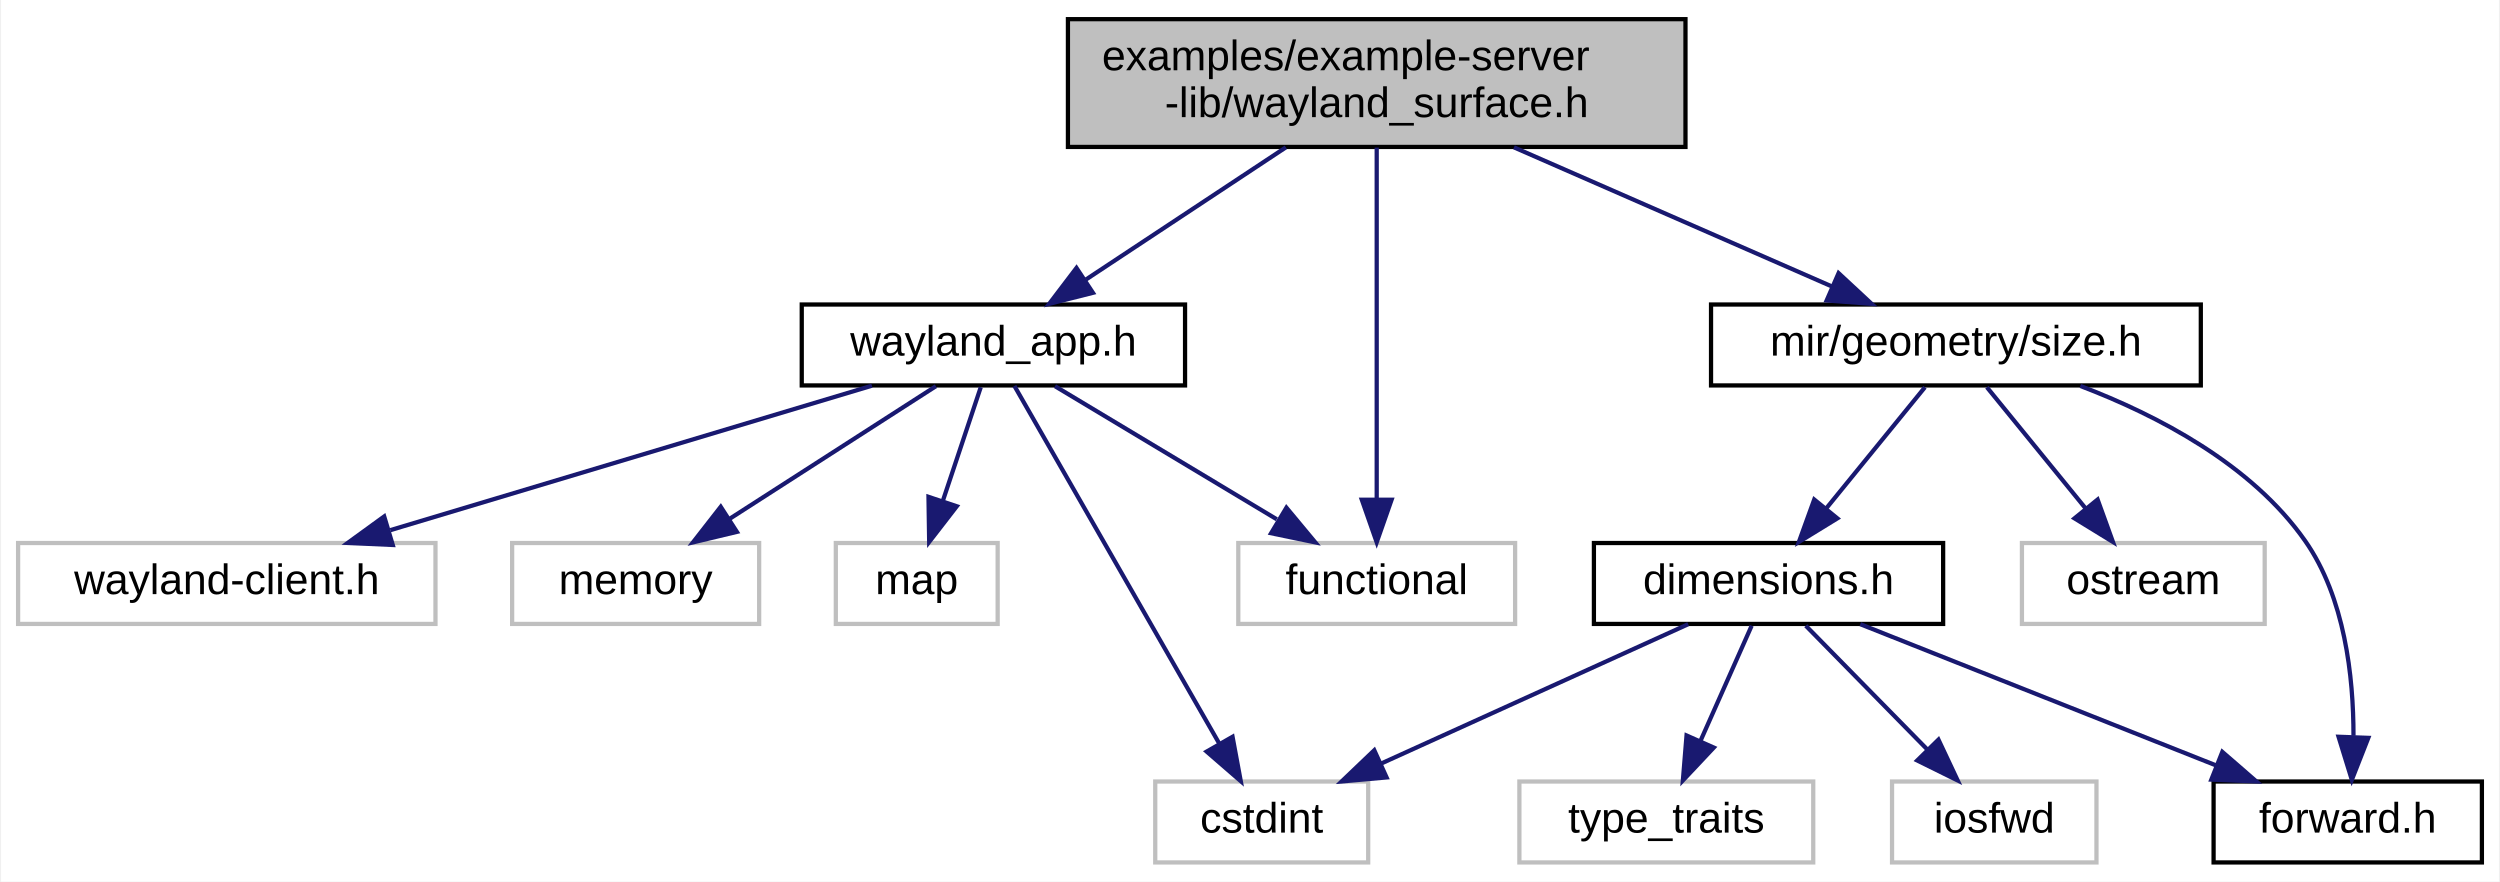
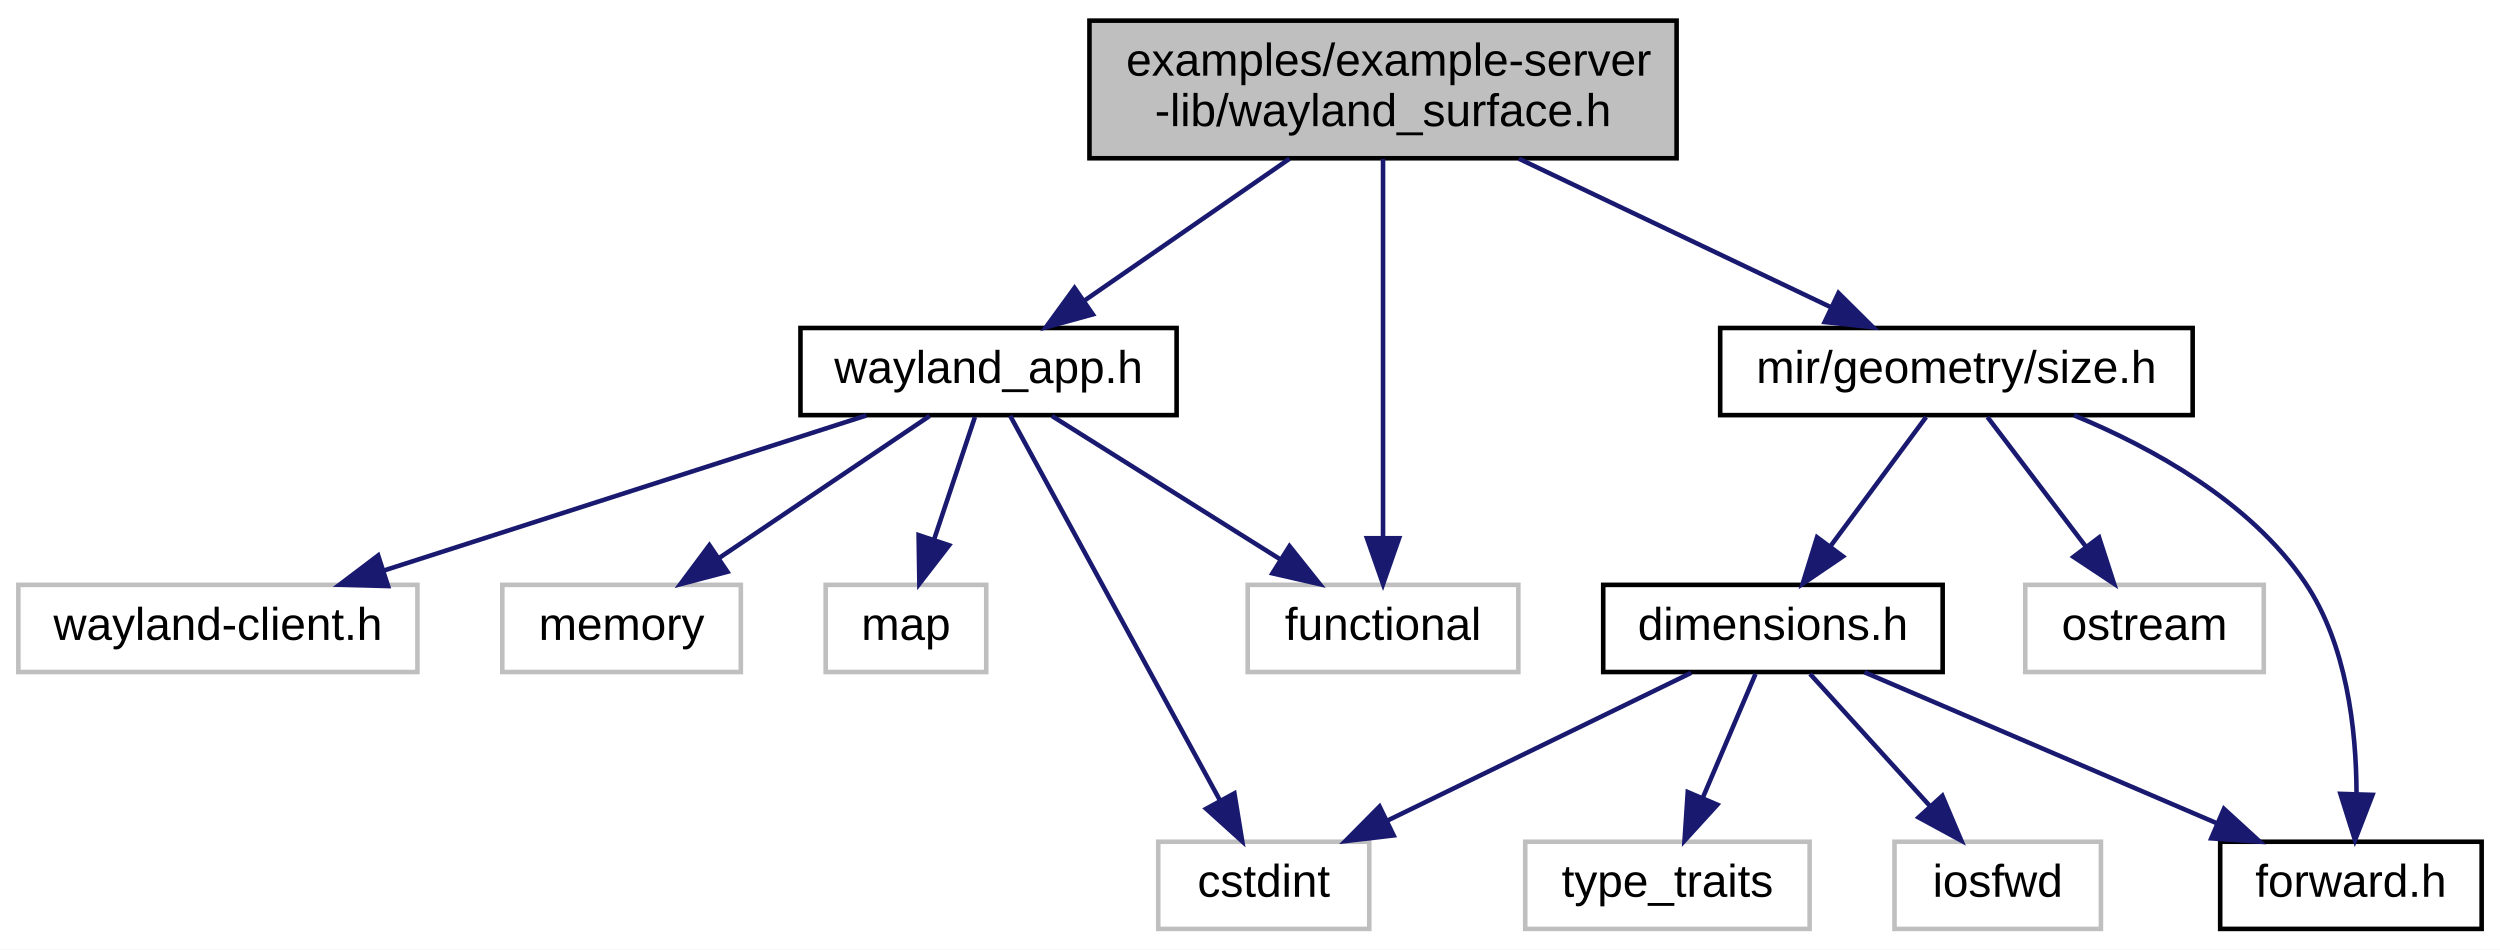
- <svg xmlns="http://www.w3.org/2000/svg" xmlns:xlink="http://www.w3.org/1999/xlink" width="587pt" height="207pt" viewBox="0.00 0.00 586.50 207.00">
+ <svg xmlns="http://www.w3.org/2000/svg" xmlns:xlink="http://www.w3.org/1999/xlink" width="545pt" height="207pt" viewBox="0.00 0.00 545.00 207.00">
  <g id="graph0" class="graph" transform="scale(1 1) rotate(0) translate(4 203)">
-     <polygon fill="white" stroke="transparent" points="-4,4 -4,-203 582.5,-203 582.5,4 -4,4" />
+     <polygon fill="white" stroke="transparent" points="-4,4 -4,-203 541,-203 541,4 -4,4" />
    <g id="node1" class="node">
      <g id="a_node1">
        <a xlink:title=" ">
-           <polygon fill="#bfbfbf" stroke="black" points="246.5,-168.5 246.5,-198.5 391.5,-198.5 391.5,-168.5 246.5,-168.5" />
-           <text text-anchor="start" x="254.5" y="-186.5" font-family="Arial" font-size="10.00">examples/example-server</text>
-           <text text-anchor="middle" x="319" y="-175.5" font-family="Arial" font-size="10.00">-lib/wayland_surface.h</text>
+           <polygon fill="#bfbfbf" stroke="black" points="233.5,-168.5 233.5,-198.5 361.5,-198.5 361.5,-168.5 233.5,-168.5" />
+           <text text-anchor="start" x="241.5" y="-186.5" font-family="Arial" font-size="10.00">examples/example-server</text>
+           <text text-anchor="middle" x="297.5" y="-175.5" font-family="Arial" font-size="10.00">-lib/wayland_surface.h</text>
        </a>
      </g>
    </g>
    <g id="node2" class="node">
      <g id="a_node2">
        <a xlink:href="wayland__app_8h.html" target="_top" xlink:title=" ">
-           <polygon fill="white" stroke="black" points="184,-112.5 184,-131.5 274,-131.5 274,-112.5 184,-112.5" />
-           <text text-anchor="middle" x="229" y="-119.5" font-family="Arial" font-size="10.00">wayland_app.h</text>
+           <polygon fill="white" stroke="black" points="170.5,-112.5 170.5,-131.5 252.5,-131.5 252.5,-112.5 170.5,-112.5" />
+           <text text-anchor="middle" x="211.5" y="-119.5" font-family="Arial" font-size="10.00">wayland_app.h</text>
        </a>
      </g>
    </g>
    <g id="edge1" class="edge">
-       <path fill="none" stroke="midnightblue" d="M297.67,-168.4C283.51,-159.04 264.99,-146.79 250.75,-137.38" />
-       <polygon fill="midnightblue" stroke="midnightblue" points="252.37,-134.25 242.1,-131.66 248.51,-140.09 252.37,-134.25" />
+       <path fill="none" stroke="midnightblue" d="M277.12,-168.4C263.59,-159.04 245.89,-146.79 232.28,-137.38" />
+       <polygon fill="midnightblue" stroke="midnightblue" points="234.23,-134.47 224.01,-131.66 230.25,-140.23 234.23,-134.47" />
    </g>
    <g id="node6" class="node">
      <g id="a_node6">
        <a xlink:title=" ">
-           <polygon fill="white" stroke="#bfbfbf" points="286.5,-56.5 286.5,-75.5 351.5,-75.5 351.5,-56.5 286.5,-56.5" />
-           <text text-anchor="middle" x="319" y="-63.5" font-family="Arial" font-size="10.00">functional</text>
+           <polygon fill="white" stroke="#bfbfbf" points="268,-56.5 268,-75.5 327,-75.5 327,-56.5 268,-56.5" />
+           <text text-anchor="middle" x="297.5" y="-63.5" font-family="Arial" font-size="10.00">functional</text>
        </a>
      </g>
    </g>
    <g id="edge15" class="edge">
-       <path fill="none" stroke="midnightblue" d="M319,-168.34C319,-147.62 319,-109.02 319,-85.9" />
-       <polygon fill="midnightblue" stroke="midnightblue" points="322.5,-85.67 319,-75.67 315.5,-85.67 322.5,-85.67" />
+       <path fill="none" stroke="midnightblue" d="M297.5,-168.34C297.5,-147.62 297.5,-109.02 297.5,-85.9" />
+       <polygon fill="midnightblue" stroke="midnightblue" points="301,-85.67 297.5,-75.67 294,-85.67 301,-85.67" />
    </g>
    <g id="node8" class="node">
      <g id="a_node8">
        <a xlink:href="size_8h.html" target="_top" xlink:title=" ">
-           <polygon fill="white" stroke="black" points="397.5,-112.5 397.5,-131.5 512.5,-131.5 512.5,-112.5 397.5,-112.5" />
-           <text text-anchor="middle" x="455" y="-119.5" font-family="Arial" font-size="10.00">mir/geometry/size.h</text>
+           <polygon fill="white" stroke="black" points="371,-112.5 371,-131.5 474,-131.5 474,-112.5 371,-112.5" />
+           <text text-anchor="middle" x="422.5" y="-119.5" font-family="Arial" font-size="10.00">mir/geometry/size.h</text>
        </a>
      </g>
    </g>
    <g id="edge7" class="edge">
-       <path fill="none" stroke="midnightblue" d="M351.23,-168.4C373.84,-158.51 403.84,-145.38 425.76,-135.79" />
-       <polygon fill="midnightblue" stroke="midnightblue" points="427.45,-138.87 435.21,-131.66 424.65,-132.46 427.45,-138.87" />
+       <path fill="none" stroke="midnightblue" d="M327.12,-168.4C347.72,-158.59 374.98,-145.62 395.08,-136.05" />
+       <polygon fill="midnightblue" stroke="midnightblue" points="396.79,-139.12 404.31,-131.66 393.78,-132.8 396.79,-139.12" />
    </g>
    <g id="node3" class="node">
      <g id="a_node3">
        <a xlink:title=" ">
-           <polygon fill="white" stroke="#bfbfbf" points="0,-56.5 0,-75.5 98,-75.5 98,-56.5 0,-56.5" />
-           <text text-anchor="middle" x="49" y="-63.5" font-family="Arial" font-size="10.00">wayland-client.h</text>
+           <polygon fill="white" stroke="#bfbfbf" points="0,-56.5 0,-75.5 87,-75.5 87,-56.5 0,-56.5" />
+           <text text-anchor="middle" x="43.5" y="-63.5" font-family="Arial" font-size="10.00">wayland-client.h</text>
        </a>
      </g>
    </g>
    <g id="edge2" class="edge">
-       <path fill="none" stroke="midnightblue" d="M200.48,-112.44C169.93,-103.28 121.29,-88.69 87.4,-78.52" />
-       <polygon fill="midnightblue" stroke="midnightblue" points="87.97,-75.04 77.39,-75.52 85.96,-81.74 87.97,-75.04" />
+       <path fill="none" stroke="midnightblue" d="M184.88,-112.44C156.49,-103.32 111.36,-88.81 79.75,-78.65" />
+       <polygon fill="midnightblue" stroke="midnightblue" points="80.59,-75.24 70,-75.52 78.44,-81.91 80.59,-75.24" />
    </g>
    <g id="node4" class="node">
      <g id="a_node4">
        <a xlink:title=" ">
-           <polygon fill="white" stroke="#bfbfbf" points="116,-56.5 116,-75.5 174,-75.5 174,-56.5 116,-56.5" />
-           <text text-anchor="middle" x="145" y="-63.5" font-family="Arial" font-size="10.00">memory</text>
+           <polygon fill="white" stroke="#bfbfbf" points="105.5,-56.5 105.5,-75.5 157.5,-75.5 157.5,-56.5 105.5,-56.5" />
+           <text text-anchor="middle" x="131.5" y="-63.5" font-family="Arial" font-size="10.00">memory</text>
        </a>
      </g>
    </g>
    <g id="edge3" class="edge">
-       <path fill="none" stroke="midnightblue" d="M215.5,-112.32C202.4,-103.9 182.29,-90.97 166.89,-81.07" />
-       <polygon fill="midnightblue" stroke="midnightblue" points="168.77,-78.12 158.46,-75.65 164.98,-84.01 168.77,-78.12" />
+       <path fill="none" stroke="midnightblue" d="M198.65,-112.32C186.28,-103.98 167.37,-91.21 152.76,-81.35" />
+       <polygon fill="midnightblue" stroke="midnightblue" points="154.57,-78.35 144.32,-75.65 150.65,-84.15 154.57,-78.35" />
    </g>
    <g id="node5" class="node">
      <g id="a_node5">
        <a xlink:title=" ">
-           <polygon fill="white" stroke="#bfbfbf" points="192,-56.5 192,-75.5 230,-75.5 230,-56.5 192,-56.5" />
-           <text text-anchor="middle" x="211" y="-63.5" font-family="Arial" font-size="10.00">map</text>
+           <polygon fill="white" stroke="#bfbfbf" points="176,-56.5 176,-75.5 211,-75.5 211,-56.5 176,-56.5" />
+           <text text-anchor="middle" x="193.5" y="-63.5" font-family="Arial" font-size="10.00">map</text>
        </a>
      </g>
    </g>
    <g id="edge4" class="edge">
-       <path fill="none" stroke="midnightblue" d="M226.03,-112.08C223.62,-104.85 220.14,-94.41 217.13,-85.4" />
-       <polygon fill="midnightblue" stroke="midnightblue" points="220.4,-84.13 213.92,-75.75 213.76,-86.34 220.4,-84.13" />
+       <path fill="none" stroke="midnightblue" d="M208.53,-112.08C206.12,-104.85 202.64,-94.41 199.63,-85.4" />
+       <polygon fill="midnightblue" stroke="midnightblue" points="202.9,-84.13 196.42,-75.75 196.26,-86.34 202.9,-84.13" />
    </g>
    <g id="edge5" class="edge">
-       <path fill="none" stroke="midnightblue" d="M243.46,-112.32C257.5,-103.9 279.05,-90.97 295.54,-81.07" />
-       <polygon fill="midnightblue" stroke="midnightblue" points="297.8,-83.8 304.58,-75.65 294.2,-77.8 297.8,-83.8" />
+       <path fill="none" stroke="midnightblue" d="M225.32,-112.32C238.73,-103.9 259.32,-90.97 275.09,-81.07" />
+       <polygon fill="midnightblue" stroke="midnightblue" points="277.11,-83.94 283.72,-75.65 273.39,-78.01 277.11,-83.94" />
    </g>
    <g id="node7" class="node">
      <g id="a_node7">
        <a xlink:title=" ">
-           <polygon fill="white" stroke="#bfbfbf" points="267,-0.5 267,-19.5 317,-19.5 317,-0.5 267,-0.5" />
-           <text text-anchor="middle" x="292" y="-7.5" font-family="Arial" font-size="10.00">cstdint</text>
+           <polygon fill="white" stroke="#bfbfbf" points="248.5,-0.5 248.5,-19.5 294.5,-19.5 294.5,-0.5 248.5,-0.5" />
+           <text text-anchor="middle" x="271.5" y="-7.5" font-family="Arial" font-size="10.00">cstdint</text>
        </a>
      </g>
    </g>
    <g id="edge6" class="edge">
-       <path fill="none" stroke="midnightblue" d="M233.94,-112.37C244.29,-94.3 268.42,-52.18 282.09,-28.31" />
-       <polygon fill="midnightblue" stroke="midnightblue" points="285.15,-30.01 287.08,-19.59 279.07,-26.53 285.15,-30.01" />
+       <path fill="none" stroke="midnightblue" d="M216.21,-112.37C226.02,-94.38 248.84,-52.55 261.89,-28.63" />
+       <polygon fill="midnightblue" stroke="midnightblue" points="265.1,-30.05 266.81,-19.59 258.95,-26.69 265.1,-30.05" />
    </g>
    <g id="node9" class="node">
      <g id="a_node9">
        <a xlink:href="forward_8h.html" target="_top" xlink:title=" ">
-           <polygon fill="white" stroke="black" points="515.5,-0.5 515.5,-19.5 578.5,-19.5 578.5,-0.5 515.5,-0.5" />
-           <text text-anchor="middle" x="547" y="-7.5" font-family="Arial" font-size="10.00">forward.h</text>
+           <polygon fill="white" stroke="black" points="480,-0.5 480,-19.5 537,-19.5 537,-0.5 480,-0.5" />
+           <text text-anchor="middle" x="508.5" y="-7.5" font-family="Arial" font-size="10.00">forward.h</text>
        </a>
      </g>
    </g>
    <g id="edge8" class="edge">
-       <path fill="none" stroke="midnightblue" d="M484.21,-112.38C502.31,-105.49 524.43,-93.96 537,-76 546.31,-62.7 548.36,-44.12 548.35,-30.23" />
-       <polygon fill="midnightblue" stroke="midnightblue" points="551.83,-29.75 547.96,-19.89 544.84,-30.01 551.83,-29.75" />
+       <path fill="none" stroke="midnightblue" d="M448.13,-112.46C465.18,-105.41 486.56,-93.66 498.5,-76 507.59,-62.55 509.67,-43.99 509.72,-30.14" />
+       <polygon fill="midnightblue" stroke="midnightblue" points="513.21,-29.72 509.39,-19.84 506.21,-29.94 513.21,-29.72" />
    </g>
    <g id="node10" class="node">
      <g id="a_node10">
        <a xlink:href="dimensions_8h.html" target="_top" xlink:title=" ">
-           <polygon fill="white" stroke="black" points="370,-56.5 370,-75.5 452,-75.5 452,-56.5 370,-56.5" />
-           <text text-anchor="middle" x="411" y="-63.5" font-family="Arial" font-size="10.00">dimensions.h</text>
+           <polygon fill="white" stroke="black" points="345.5,-56.5 345.5,-75.5 419.5,-75.5 419.5,-56.5 345.5,-56.5" />
+           <text text-anchor="middle" x="382.5" y="-63.5" font-family="Arial" font-size="10.00">dimensions.h</text>
        </a>
      </g>
    </g>
    <g id="edge9" class="edge">
-       <path fill="none" stroke="midnightblue" d="M447.73,-112.08C441.46,-104.38 432.21,-93.03 424.57,-83.65" />
-       <polygon fill="midnightblue" stroke="midnightblue" points="427.16,-81.29 418.13,-75.75 421.73,-85.71 427.16,-81.29" />
+       <path fill="none" stroke="midnightblue" d="M415.89,-112.08C410.24,-104.46 401.96,-93.26 395.05,-83.94" />
+       <polygon fill="midnightblue" stroke="midnightblue" points="397.75,-81.7 388.98,-75.75 392.12,-85.87 397.75,-81.7" />
    </g>
    <g id="node13" class="node">
      <g id="a_node13">
        <a xlink:title=" ">
-           <polygon fill="white" stroke="#bfbfbf" points="470.5,-56.5 470.5,-75.5 527.5,-75.5 527.5,-56.5 470.5,-56.5" />
-           <text text-anchor="middle" x="499" y="-63.5" font-family="Arial" font-size="10.00">ostream</text>
+           <polygon fill="white" stroke="#bfbfbf" points="437.5,-56.5 437.5,-75.5 489.5,-75.5 489.5,-56.5 437.5,-56.5" />
+           <text text-anchor="middle" x="463.5" y="-63.5" font-family="Arial" font-size="10.00">ostream</text>
        </a>
      </g>
    </g>
    <g id="edge14" class="edge">
-       <path fill="none" stroke="midnightblue" d="M462.27,-112.08C468.54,-104.38 477.79,-93.03 485.43,-83.65" />
-       <polygon fill="midnightblue" stroke="midnightblue" points="488.27,-85.71 491.87,-75.75 482.84,-81.29 488.27,-85.71" />
+       <path fill="none" stroke="midnightblue" d="M429.27,-112.08C435.06,-104.46 443.56,-93.26 450.64,-83.94" />
+       <polygon fill="midnightblue" stroke="midnightblue" points="453.6,-85.83 456.86,-75.75 448.02,-81.6 453.6,-85.83" />
    </g>
    <g id="edge13" class="edge">
-       <path fill="none" stroke="midnightblue" d="M392.14,-56.44C372.73,-47.64 342.27,-33.81 320.04,-23.72" />
-       <polygon fill="midnightblue" stroke="midnightblue" points="321.32,-20.46 310.77,-19.52 318.43,-26.84 321.32,-20.46" />
+       <path fill="none" stroke="midnightblue" d="M364.67,-56.32C346.78,-47.62 319.02,-34.12 298.45,-24.11" />
+       <polygon fill="midnightblue" stroke="midnightblue" points="299.81,-20.88 289.29,-19.65 296.75,-27.18 299.81,-20.88" />
    </g>
    <g id="edge10" class="edge">
-       <path fill="none" stroke="midnightblue" d="M432.55,-56.44C455.03,-47.52 490.49,-33.44 515.98,-23.32" />
-       <polygon fill="midnightblue" stroke="midnightblue" points="517.55,-26.46 525.55,-19.52 514.97,-19.95 517.55,-26.46" />
+       <path fill="none" stroke="midnightblue" d="M402.47,-56.44C423.11,-47.6 455.56,-33.69 479.13,-23.59" />
+       <polygon fill="midnightblue" stroke="midnightblue" points="480.82,-26.67 488.63,-19.52 478.06,-20.24 480.82,-26.67" />
    </g>
    <g id="node11" class="node">
      <g id="a_node11">
        <a xlink:title=" ">
-           <polygon fill="white" stroke="#bfbfbf" points="440,-0.5 440,-19.5 488,-19.5 488,-0.5 440,-0.5" />
-           <text text-anchor="middle" x="464" y="-7.5" font-family="Arial" font-size="10.00">iosfwd</text>
+           <polygon fill="white" stroke="#bfbfbf" points="409,-0.5 409,-19.5 454,-19.5 454,-0.5 409,-0.5" />
+           <text text-anchor="middle" x="431.5" y="-7.5" font-family="Arial" font-size="10.00">iosfwd</text>
        </a>
      </g>
    </g>
    <g id="edge11" class="edge">
-       <path fill="none" stroke="midnightblue" d="M419.75,-56.08C427.47,-48.22 438.9,-36.57 448.22,-27.08" />
-       <polygon fill="midnightblue" stroke="midnightblue" points="450.9,-29.34 455.41,-19.75 445.91,-24.44 450.9,-29.34" />
+       <path fill="none" stroke="midnightblue" d="M390.59,-56.08C397.66,-48.3 408.09,-36.8 416.65,-27.37" />
+       <polygon fill="midnightblue" stroke="midnightblue" points="419.43,-29.51 423.56,-19.75 414.25,-24.8 419.43,-29.51" />
    </g>
    <g id="node12" class="node">
      <g id="a_node12">
        <a xlink:title=" ">
-           <polygon fill="white" stroke="#bfbfbf" points="352.5,-0.5 352.5,-19.5 421.5,-19.5 421.5,-0.5 352.5,-0.5" />
-           <text text-anchor="middle" x="387" y="-7.5" font-family="Arial" font-size="10.00">type_traits</text>
+           <polygon fill="white" stroke="#bfbfbf" points="328.5,-0.5 328.5,-19.5 390.5,-19.5 390.5,-0.5 328.5,-0.5" />
+           <text text-anchor="middle" x="359.5" y="-7.5" font-family="Arial" font-size="10.00">type_traits</text>
        </a>
      </g>
    </g>
    <g id="edge12" class="edge">
-       <path fill="none" stroke="midnightblue" d="M407.04,-56.08C403.79,-48.77 399.08,-38.18 395.05,-29.1" />
-       <polygon fill="midnightblue" stroke="midnightblue" points="398.15,-27.47 390.89,-19.75 391.75,-30.31 398.15,-27.47" />
+       <path fill="none" stroke="midnightblue" d="M378.7,-56.08C375.59,-48.77 371.08,-38.18 367.21,-29.1" />
+       <polygon fill="midnightblue" stroke="midnightblue" points="370.37,-27.58 363.23,-19.75 363.93,-30.32 370.37,-27.58" />
    </g>
  </g>
</svg>
